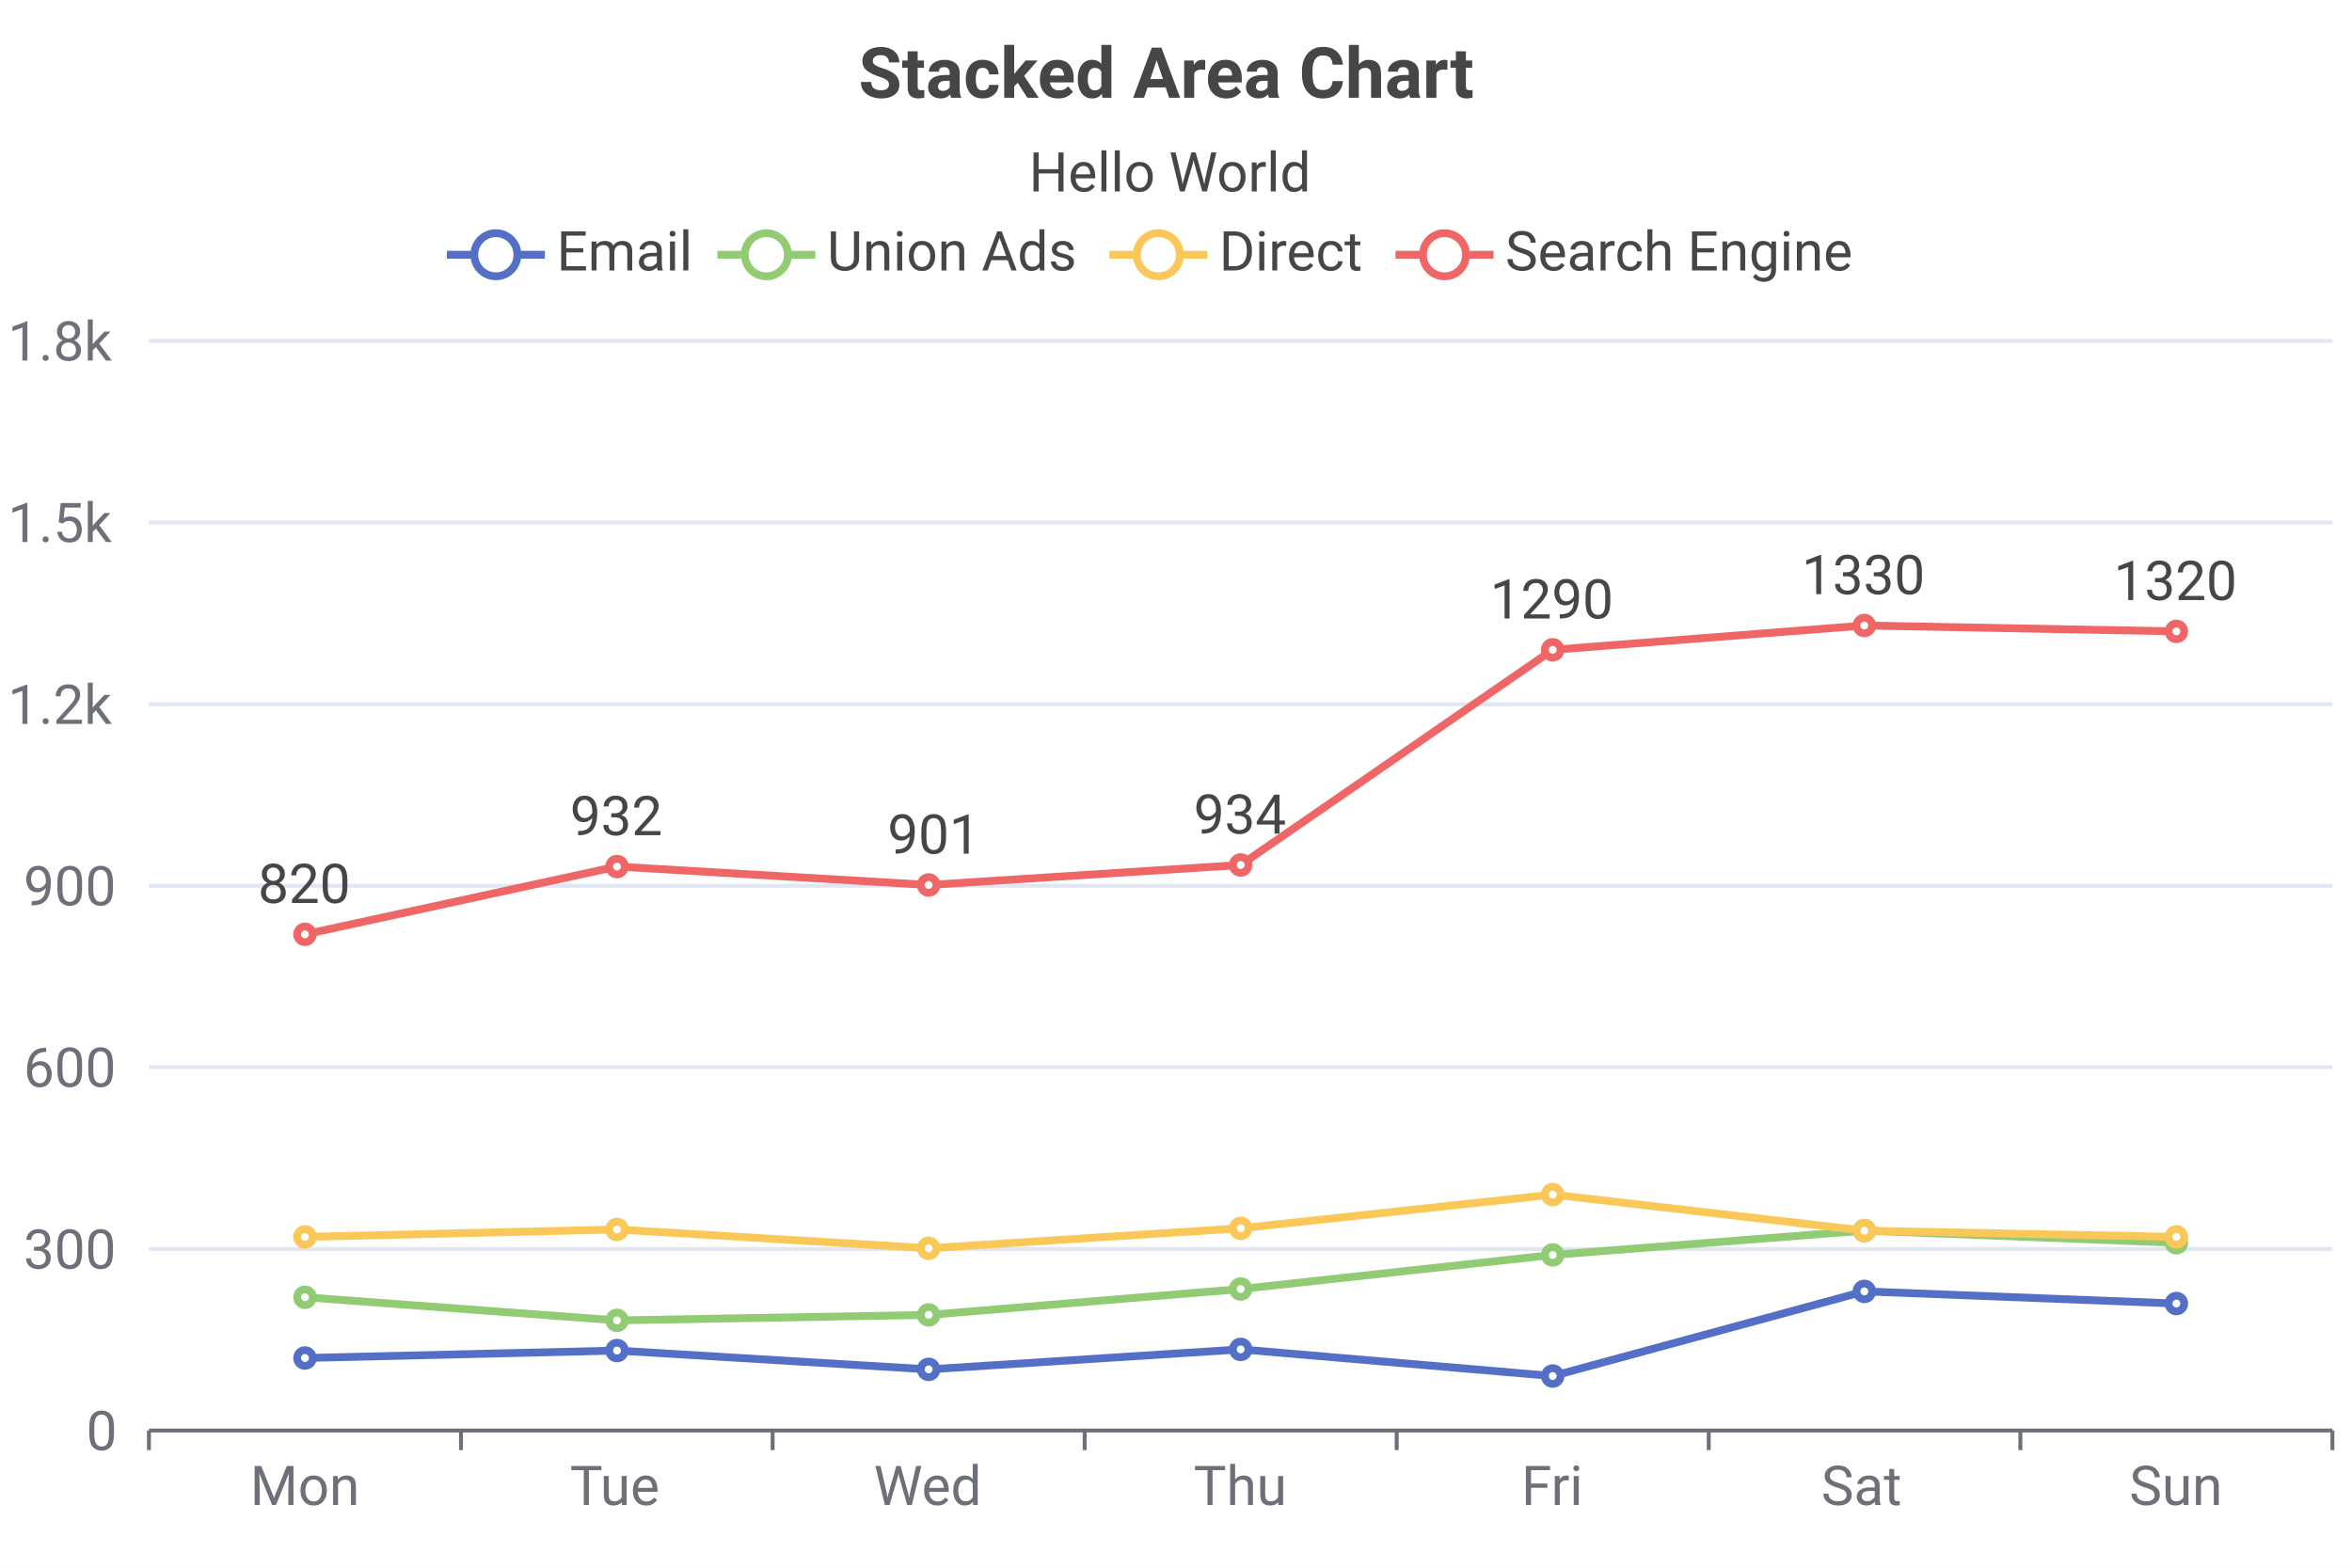
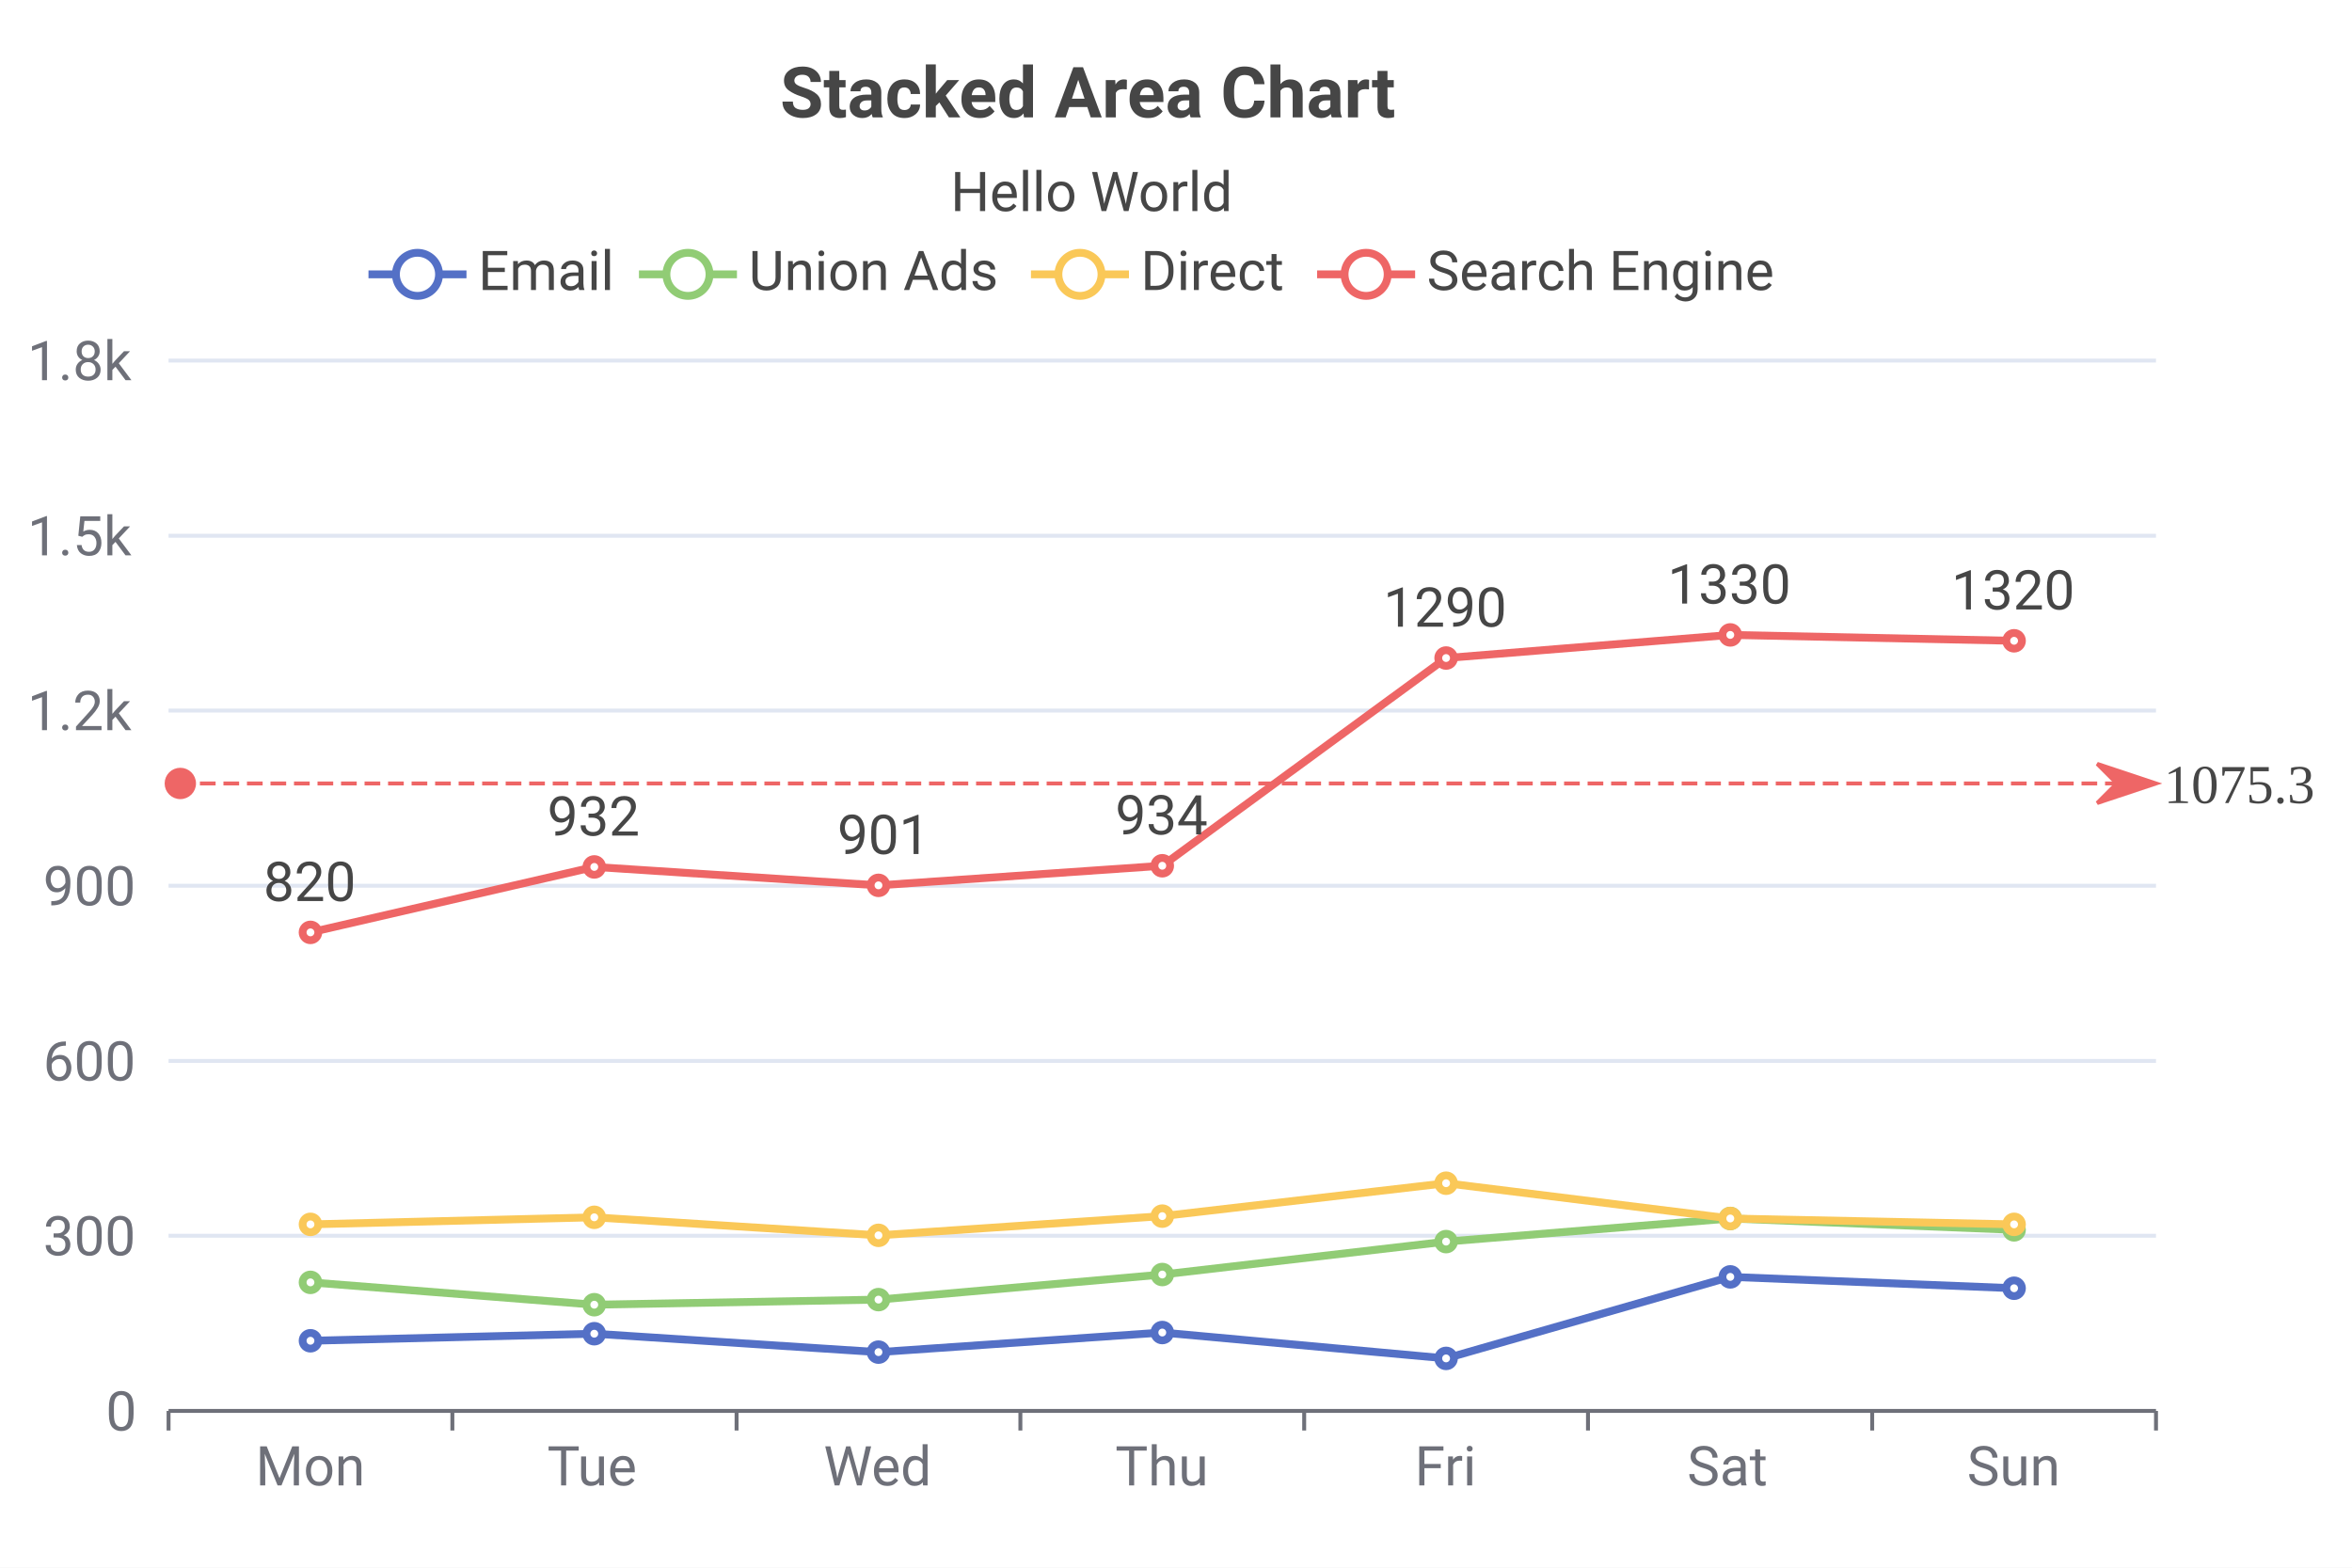
<svg xmlns="http://www.w3.org/2000/svg" width="600" height="400" viewBox="0 0 600 400">
  <rect x="0" y="0" width="600" height="400" fill="#FFFFFF" />
-   <text font-size="18" x="219" y="5" dy="15" font-weight="bold" dominant-baseline="middle" font-family="Roboto" fill="#464646">
+   <text font-size="18" x="199" y="10" dy="15" font-weight="bold" dominant-baseline="middle" font-family="Roboto" fill="#464646">
Stacked Area Chart
</text>
-   <text font-size="14" x="262.5" y="35" dy="10" dominant-baseline="middle" font-family="Roboto" fill="#464646">
+   <text font-size="14" x="242.5" y="40" dy="10" dominant-baseline="middle" font-family="Roboto" fill="#464646">
Hello World
</text>
  <g>
-     <line stroke-width="2" x1="114" y1="65" x2="139" y2="65" stroke="#5470C6" />
-     <circle cx="126.5" cy="65" r="5.5" stroke-width="2" stroke="#5470C6" fill="#FFFFFF" />
-     <text font-size="14" x="142" y="69" font-family="Roboto" fill="#464646">
+     <line stroke-width="2" x1="94" y1="70" x2="119" y2="70" stroke="#5470C6" />
+     <circle cx="106.5" cy="70" r="5.5" stroke-width="2" stroke="#5470C6" fill="#FFFFFF" />
+     <text font-size="14" x="122" y="74" font-family="Roboto" fill="#464646">
Email
</text>
  </g>
  <g>
-     <line stroke-width="2" x1="183" y1="65" x2="208" y2="65" stroke="#91CC75" />
-     <circle cx="195.5" cy="65" r="5.5" stroke-width="2" stroke="#91CC75" fill="#FFFFFF" />
-     <text font-size="14" x="211" y="69" font-family="Roboto" fill="#464646">
+     <line stroke-width="2" x1="163" y1="70" x2="188" y2="70" stroke="#91CC75" />
+     <circle cx="175.5" cy="70" r="5.5" stroke-width="2" stroke="#91CC75" fill="#FFFFFF" />
+     <text font-size="14" x="191" y="74" font-family="Roboto" fill="#464646">
Union Ads
</text>
  </g>
  <g>
-     <line stroke-width="2" x1="283" y1="65" x2="308" y2="65" stroke="#FAC858" />
-     <circle cx="295.5" cy="65" r="5.5" stroke-width="2" stroke="#FAC858" fill="#FFFFFF" />
-     <text font-size="14" x="311" y="69" font-family="Roboto" fill="#464646">
+     <line stroke-width="2" x1="263" y1="70" x2="288" y2="70" stroke="#FAC858" />
+     <circle cx="275.5" cy="70" r="5.5" stroke-width="2" stroke="#FAC858" fill="#FFFFFF" />
+     <text font-size="14" x="291" y="74" font-family="Roboto" fill="#464646">
Direct
</text>
  </g>
  <g>
-     <line stroke-width="2" x1="356" y1="65" x2="381" y2="65" stroke="#EE6666" />
-     <circle cx="368.5" cy="65" r="5.5" stroke-width="2" stroke="#EE6666" fill="#FFFFFF" />
-     <text font-size="14" x="384" y="69" font-family="Roboto" fill="#464646">
+     <line stroke-width="2" x1="336" y1="70" x2="361" y2="70" stroke="#EE6666" />
+     <circle cx="348.5" cy="70" r="5.5" stroke-width="2" stroke="#EE6666" fill="#FFFFFF" />
+     <text font-size="14" x="364" y="74" font-family="Roboto" fill="#464646">
Search Engine
</text>
  </g>
  <g stroke="#E0E6F2">
-     <line stroke-width="1" x1="38" y1="87" x2="595" y2="87" />
-     <line stroke-width="1" x1="38" y1="133.3" x2="595" y2="133.3" />
-     <line stroke-width="1" x1="38" y1="179.7" x2="595" y2="179.7" />
-     <line stroke-width="1" x1="38" y1="226" x2="595" y2="226" />
-     <line stroke-width="1" x1="38" y1="272.3" x2="595" y2="272.3" />
-     <line stroke-width="1" x1="38" y1="318.7" x2="595" y2="318.7" />
+     <line stroke-width="1" x1="43" y1="92" x2="550" y2="92" />
+     <line stroke-width="1" x1="43" y1="136.7" x2="550" y2="136.7" />
+     <line stroke-width="1" x1="43" y1="181.3" x2="550" y2="181.3" />
+     <line stroke-width="1" x1="43" y1="226" x2="550" y2="226" />
+     <line stroke-width="1" x1="43" y1="270.7" x2="550" y2="270.7" />
+     <line stroke-width="1" x1="43" y1="315.3" x2="550" y2="315.3" />
  </g>
  <g>
-     <text font-size="14" x="2" y="92" font-family="Roboto" fill="#6E7079">
+     <text font-size="14" x="7" y="97" font-family="Roboto" fill="#6E7079">
1.8k
</text>
-     <text font-size="14" x="2" y="138.3" font-family="Roboto" fill="#6E7079">
+     <text font-size="14" x="7" y="141.7" font-family="Roboto" fill="#6E7079">
1.5k
</text>
-     <text font-size="14" x="2" y="184.7" font-family="Roboto" fill="#6E7079">
+     <text font-size="14" x="7" y="186.3" font-family="Roboto" fill="#6E7079">
1.2k
</text>
-     <text font-size="14" x="6" y="231" font-family="Roboto" fill="#6E7079">
+     <text font-size="14" x="11" y="231" font-family="Roboto" fill="#6E7079">
900
</text>
-     <text font-size="14" x="6" y="277.3" font-family="Roboto" fill="#6E7079">
+     <text font-size="14" x="11" y="275.7" font-family="Roboto" fill="#6E7079">
600
</text>
-     <text font-size="14" x="6" y="323.7" font-family="Roboto" fill="#6E7079">
+     <text font-size="14" x="11" y="320.3" font-family="Roboto" fill="#6E7079">
300
</text>
-     <text font-size="14" x="22" y="370" font-family="Roboto" fill="#6E7079">
+     <text font-size="14" x="27" y="365" font-family="Roboto" fill="#6E7079">
0
</text>
  </g>
  <g>
    <g stroke="#6E7079">
-       <line stroke-width="1" x1="38" y1="365" x2="595" y2="365" />
-       <line stroke-width="1" x1="38" y1="365" x2="38" y2="370" />
-       <line stroke-width="1" x1="117.6" y1="365" x2="117.6" y2="370" />
-       <line stroke-width="1" x1="197.1" y1="365" x2="197.1" y2="370" />
-       <line stroke-width="1" x1="276.7" y1="365" x2="276.7" y2="370" />
-       <line stroke-width="1" x1="356.3" y1="365" x2="356.3" y2="370" />
-       <line stroke-width="1" x1="435.9" y1="365" x2="435.9" y2="370" />
-       <line stroke-width="1" x1="515.4" y1="365" x2="515.4" y2="370" />
-       <line stroke-width="1" x1="595" y1="365" x2="595" y2="370" />
+       <line stroke-width="1" x1="43" y1="360" x2="550" y2="360" />
+       <line stroke-width="1" x1="43" y1="360" x2="43" y2="365" />
+       <line stroke-width="1" x1="115.4" y1="360" x2="115.4" y2="365" />
+       <line stroke-width="1" x1="187.9" y1="360" x2="187.9" y2="365" />
+       <line stroke-width="1" x1="260.3" y1="360" x2="260.3" y2="365" />
+       <line stroke-width="1" x1="332.7" y1="360" x2="332.7" y2="365" />
+       <line stroke-width="1" x1="405.1" y1="360" x2="405.1" y2="365" />
+       <line stroke-width="1" x1="477.6" y1="360" x2="477.6" y2="365" />
+       <line stroke-width="1" x1="550" y1="360" x2="550" y2="365" />
    </g>
-     <text font-size="14" x="63.8" y="384" font-family="Roboto" fill="#6E7079">
+     <text font-size="14" x="65.2" y="379" font-family="Roboto" fill="#6E7079">
Mon
</text>
-     <text font-size="14" x="145.4" y="384" font-family="Roboto" fill="#6E7079">
+     <text font-size="14" x="139.6" y="379" font-family="Roboto" fill="#6E7079">
Tue
</text>
-     <text font-size="14" x="222.9" y="384" font-family="Roboto" fill="#6E7079">
+     <text font-size="14" x="210.1" y="379" font-family="Roboto" fill="#6E7079">
Wed
</text>
-     <text font-size="14" x="304.5" y="384" font-family="Roboto" fill="#6E7079">
+     <text font-size="14" x="284.5" y="379" font-family="Roboto" fill="#6E7079">
Thu
</text>
-     <text font-size="14" x="388.1" y="384" font-family="Roboto" fill="#6E7079">
+     <text font-size="14" x="360.9" y="379" font-family="Roboto" fill="#6E7079">
Fri
</text>
-     <text font-size="14" x="464.6" y="384" font-family="Roboto" fill="#6E7079">
+     <text font-size="14" x="430.4" y="379" font-family="Roboto" fill="#6E7079">
Sat
</text>
-     <text font-size="14" x="543.2" y="384" font-family="Roboto" fill="#6E7079">
+     <text font-size="14" x="501.8" y="379" font-family="Roboto" fill="#6E7079">
Sun
</text>
  </g>
  <g>
-     <path d="M 77.8 346.5 L 157.4 344.6 L 236.9 349.4 L 316.5 344.3 L 396.1 351.1 L 475.6 329.5 L 555.2 332.6" stroke-width="2" fill="none" stroke="#5470C6" />
-     <circle cx="77.8" cy="346.5" r="2" stroke-width="2" stroke="#5470C6" fill="#FFFFFF" />
-     <circle cx="157.4" cy="344.6" r="2" stroke-width="2" stroke="#5470C6" fill="#FFFFFF" />
-     <circle cx="236.9" cy="349.4" r="2" stroke-width="2" stroke="#5470C6" fill="#FFFFFF" />
-     <circle cx="316.5" cy="344.3" r="2" stroke-width="2" stroke="#5470C6" fill="#FFFFFF" />
-     <circle cx="396.1" cy="351.1" r="2" stroke-width="2" stroke="#5470C6" fill="#FFFFFF" />
-     <circle cx="475.6" cy="329.5" r="2" stroke-width="2" stroke="#5470C6" fill="#FFFFFF" />
-     <circle cx="555.2" cy="332.6" r="2" stroke-width="2" stroke="#5470C6" fill="#FFFFFF" />
+     <path d="M 79.2 342.1 L 151.6 340.3 L 224.1 345 L 296.5 340 L 368.9 346.6 L 441.4 325.8 L 513.8 328.7" stroke-width="2" fill="none" stroke="#5470C6" />
+     <circle cx="79.2" cy="342.1" r="2" stroke-width="2" stroke="#5470C6" fill="#FFFFFF" />
+     <circle cx="151.6" cy="340.3" r="2" stroke-width="2" stroke="#5470C6" fill="#FFFFFF" />
+     <circle cx="224.1" cy="345" r="2" stroke-width="2" stroke="#5470C6" fill="#FFFFFF" />
+     <circle cx="296.5" cy="340" r="2" stroke-width="2" stroke="#5470C6" fill="#FFFFFF" />
+     <circle cx="368.9" cy="346.6" r="2" stroke-width="2" stroke="#5470C6" fill="#FFFFFF" />
+     <circle cx="441.4" cy="325.8" r="2" stroke-width="2" stroke="#5470C6" fill="#FFFFFF" />
+     <circle cx="513.8" cy="328.7" r="2" stroke-width="2" stroke="#5470C6" fill="#FFFFFF" />
  </g>
  <g>
-     <path d="M 77.8 331 L 157.4 336.9 L 236.9 335.5 L 316.5 328.9 L 396.1 320.2 L 475.6 314 L 555.2 317.1" stroke-width="2" fill="none" stroke="#91CC75" />
-     <circle cx="77.8" cy="331" r="2" stroke-width="2" stroke="#91CC75" fill="#FFFFFF" />
-     <circle cx="157.4" cy="336.9" r="2" stroke-width="2" stroke="#91CC75" fill="#FFFFFF" />
-     <circle cx="236.9" cy="335.5" r="2" stroke-width="2" stroke="#91CC75" fill="#FFFFFF" />
-     <circle cx="316.5" cy="328.9" r="2" stroke-width="2" stroke="#91CC75" fill="#FFFFFF" />
-     <circle cx="396.1" cy="320.2" r="2" stroke-width="2" stroke="#91CC75" fill="#FFFFFF" />
-     <circle cx="475.6" cy="314" r="2" stroke-width="2" stroke="#91CC75" fill="#FFFFFF" />
-     <circle cx="555.2" cy="317.1" r="2" stroke-width="2" stroke="#91CC75" fill="#FFFFFF" />
+     <path d="M 79.2 327.2 L 151.6 332.9 L 224.1 331.6 L 296.5 325.2 L 368.9 316.8 L 441.4 310.9 L 513.8 313.8" stroke-width="2" fill="none" stroke="#91CC75" />
+     <circle cx="79.2" cy="327.2" r="2" stroke-width="2" stroke="#91CC75" fill="#FFFFFF" />
+     <circle cx="151.6" cy="332.9" r="2" stroke-width="2" stroke="#91CC75" fill="#FFFFFF" />
+     <circle cx="224.1" cy="331.6" r="2" stroke-width="2" stroke="#91CC75" fill="#FFFFFF" />
+     <circle cx="296.5" cy="325.2" r="2" stroke-width="2" stroke="#91CC75" fill="#FFFFFF" />
+     <circle cx="368.9" cy="316.8" r="2" stroke-width="2" stroke="#91CC75" fill="#FFFFFF" />
+     <circle cx="441.4" cy="310.9" r="2" stroke-width="2" stroke="#91CC75" fill="#FFFFFF" />
+     <circle cx="513.8" cy="313.8" r="2" stroke-width="2" stroke="#91CC75" fill="#FFFFFF" />
  </g>
  <g>
-     <path d="M 77.8 315.6 L 157.4 313.7 L 236.9 318.5 L 316.5 313.4 L 396.1 304.8 L 475.6 314 L 555.2 315.6" stroke-width="2" fill="none" stroke="#FAC858" />
-     <circle cx="77.8" cy="315.6" r="2" stroke-width="2" stroke="#FAC858" fill="#FFFFFF" />
-     <circle cx="157.4" cy="313.7" r="2" stroke-width="2" stroke="#FAC858" fill="#FFFFFF" />
-     <circle cx="236.9" cy="318.5" r="2" stroke-width="2" stroke="#FAC858" fill="#FFFFFF" />
-     <circle cx="316.5" cy="313.4" r="2" stroke-width="2" stroke="#FAC858" fill="#FFFFFF" />
-     <circle cx="396.1" cy="304.8" r="2" stroke-width="2" stroke="#FAC858" fill="#FFFFFF" />
-     <circle cx="475.6" cy="314" r="2" stroke-width="2" stroke="#FAC858" fill="#FFFFFF" />
-     <circle cx="555.2" cy="315.6" r="2" stroke-width="2" stroke="#FAC858" fill="#FFFFFF" />
+     <path d="M 79.2 312.4 L 151.6 310.6 L 224.1 315.2 L 296.5 310.3 L 368.9 301.9 L 441.4 310.9 L 513.8 312.4" stroke-width="2" fill="none" stroke="#FAC858" />
+     <circle cx="79.2" cy="312.4" r="2" stroke-width="2" stroke="#FAC858" fill="#FFFFFF" />
+     <circle cx="151.6" cy="310.6" r="2" stroke-width="2" stroke="#FAC858" fill="#FFFFFF" />
+     <circle cx="224.1" cy="315.2" r="2" stroke-width="2" stroke="#FAC858" fill="#FFFFFF" />
+     <circle cx="296.5" cy="310.3" r="2" stroke-width="2" stroke="#FAC858" fill="#FFFFFF" />
+     <circle cx="368.9" cy="301.9" r="2" stroke-width="2" stroke="#FAC858" fill="#FFFFFF" />
+     <circle cx="441.4" cy="310.9" r="2" stroke-width="2" stroke="#FAC858" fill="#FFFFFF" />
+     <circle cx="513.8" cy="312.4" r="2" stroke-width="2" stroke="#FAC858" fill="#FFFFFF" />
  </g>
  <g>
-     <path d="M 77.8 238.4 L 157.4 221.1 L 236.9 225.8 L 316.5 220.7 L 396.1 165.8 L 475.6 159.6 L 555.2 161.1" stroke-width="2" fill="none" stroke="#EE6666" />
-     <circle cx="77.8" cy="238.4" r="2" stroke-width="2" stroke="#EE6666" fill="#FFFFFF" />
-     <circle cx="157.4" cy="221.1" r="2" stroke-width="2" stroke="#EE6666" fill="#FFFFFF" />
-     <circle cx="236.9" cy="225.8" r="2" stroke-width="2" stroke="#EE6666" fill="#FFFFFF" />
-     <circle cx="316.5" cy="220.7" r="2" stroke-width="2" stroke="#EE6666" fill="#FFFFFF" />
-     <circle cx="396.1" cy="165.8" r="2" stroke-width="2" stroke="#EE6666" fill="#FFFFFF" />
-     <circle cx="475.6" cy="159.6" r="2" stroke-width="2" stroke="#EE6666" fill="#FFFFFF" />
-     <circle cx="555.2" cy="161.1" r="2" stroke-width="2" stroke="#EE6666" fill="#FFFFFF" />
+     <path d="M 79.2 237.9 L 151.6 221.2 L 224.1 225.9 L 296.5 220.9 L 368.9 167.9 L 441.4 162 L 513.8 163.5" stroke-width="2" fill="none" stroke="#EE6666" />
+     <circle cx="79.2" cy="237.9" r="2" stroke-width="2" stroke="#EE6666" fill="#FFFFFF" />
+     <circle cx="151.6" cy="221.2" r="2" stroke-width="2" stroke="#EE6666" fill="#FFFFFF" />
+     <circle cx="224.1" cy="225.9" r="2" stroke-width="2" stroke="#EE6666" fill="#FFFFFF" />
+     <circle cx="296.5" cy="220.9" r="2" stroke-width="2" stroke="#EE6666" fill="#FFFFFF" />
+     <circle cx="368.9" cy="167.9" r="2" stroke-width="2" stroke="#EE6666" fill="#FFFFFF" />
+     <circle cx="441.4" cy="162" r="2" stroke-width="2" stroke="#EE6666" fill="#FFFFFF" />
+     <circle cx="513.8" cy="163.5" r="2" stroke-width="2" stroke="#EE6666" fill="#FFFFFF" />
  </g>
-   <text font-size="14" x="77.8" y="238.4" dx="-12" dy="-8" font-family="Roboto" fill="#464646">
+   <text font-size="14" x="79.2" y="237.9" dx="-12" dy="-8" font-family="Roboto" fill="#464646">
820
</text>
-   <text font-size="14" x="157.4" y="221.1" dx="-12" dy="-8" font-family="Roboto" fill="#464646">
+   <text font-size="14" x="151.6" y="221.2" dx="-12" dy="-8" font-family="Roboto" fill="#464646">
932
</text>
-   <text font-size="14" x="236.9" y="225.8" dx="-10.5" dy="-8" font-family="Roboto" fill="#464646">
+   <text font-size="14" x="224.1" y="225.9" dx="-10.5" dy="-8" font-family="Roboto" fill="#464646">
901
</text>
-   <text font-size="14" x="316.5" y="220.7" dx="-12" dy="-8" font-family="Roboto" fill="#464646">
+   <text font-size="14" x="296.5" y="220.9" dx="-12" dy="-8" font-family="Roboto" fill="#464646">
934
</text>
-   <text font-size="14" x="396.1" y="165.8" dx="-16" dy="-8" font-family="Roboto" fill="#464646">
+   <text font-size="14" x="368.9" y="167.9" dx="-16" dy="-8" font-family="Roboto" fill="#464646">
1290
</text>
-   <text font-size="14" x="475.6" y="159.6" dx="-16" dy="-8" font-family="Roboto" fill="#464646">
+   <text font-size="14" x="441.4" y="162" dx="-16" dy="-8" font-family="Roboto" fill="#464646">
1330
</text>
-   <text font-size="14" x="555.2" y="161.1" dx="-16" dy="-8" font-family="Roboto" fill="#464646">
+   <text font-size="14" x="513.8" y="163.5" dx="-16" dy="-8" font-family="Roboto" fill="#464646">
1320
</text>
+   <circle cx="46" cy="199.9" r="3.5" stroke-width="1" stroke="#EE6666" fill="#EE6666" />
+   <line stroke-width="1" x1="51" y1="199.9" x2="540" y2="199.9" stroke="#EE6666" stroke-dasharray="4,2" />
+   <path d="M 540 199.9 L 535 194.9 L 550 199.9 L 535 204.9 Z" stroke-width="1" fill="#EE6666" stroke="#EE6666" />
+   <text font-size="14" x="552" y="204.9" fill="#464646">
+ 1075.3
+ </text>
</svg>
